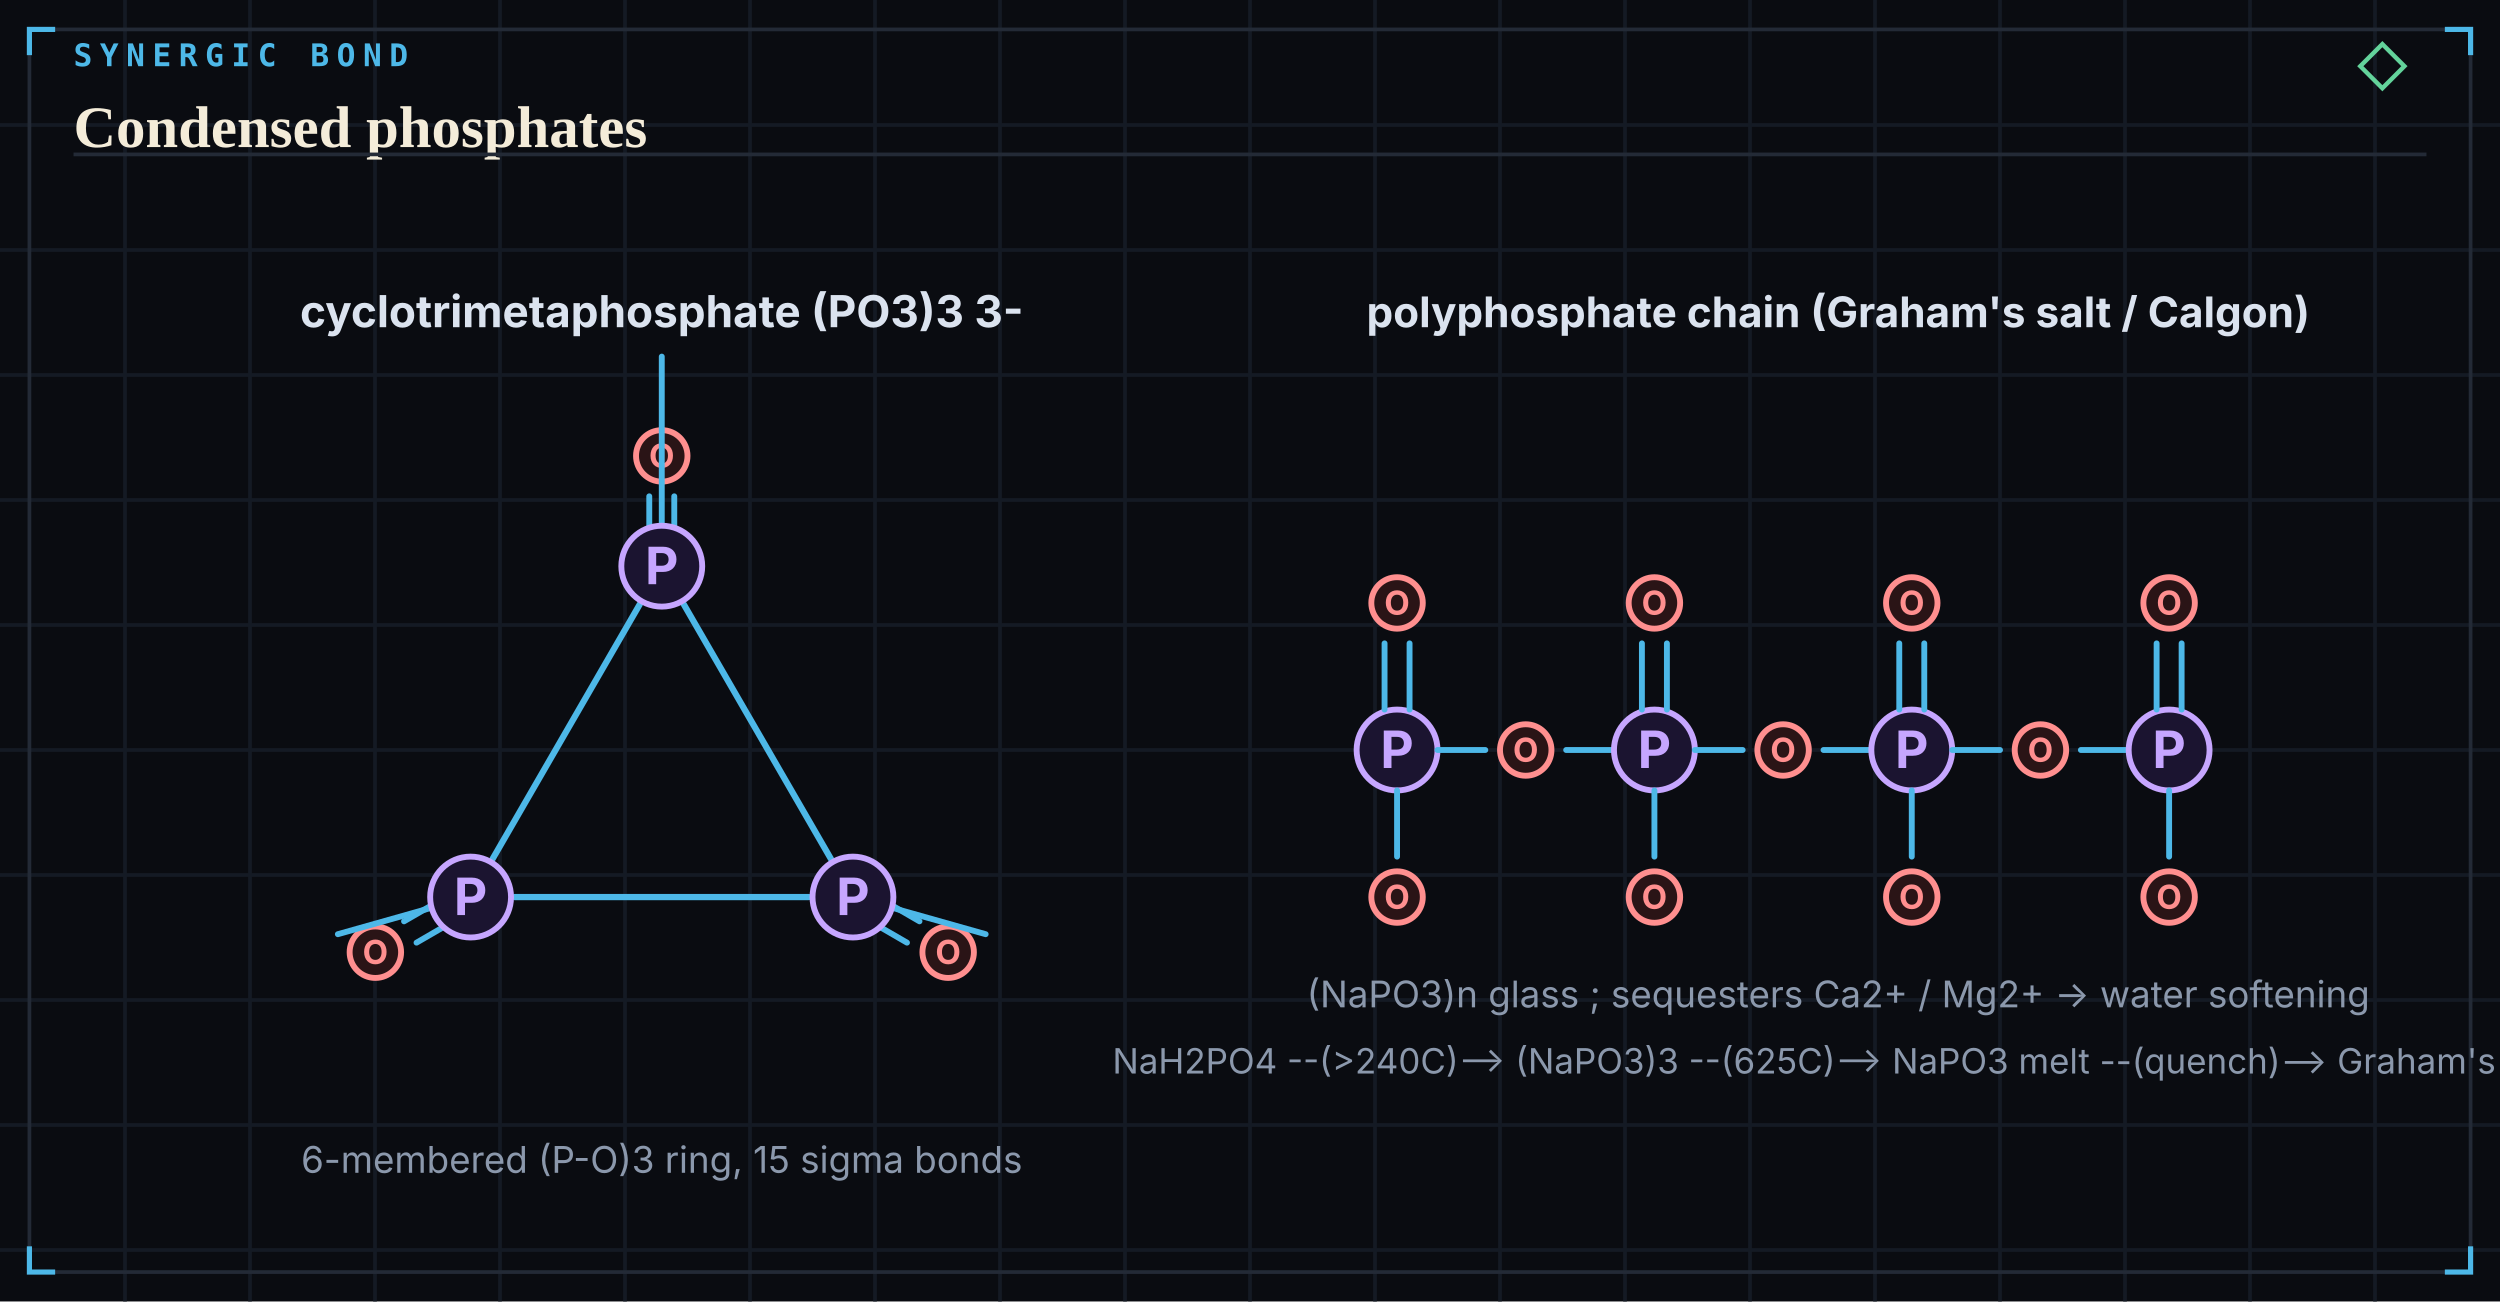
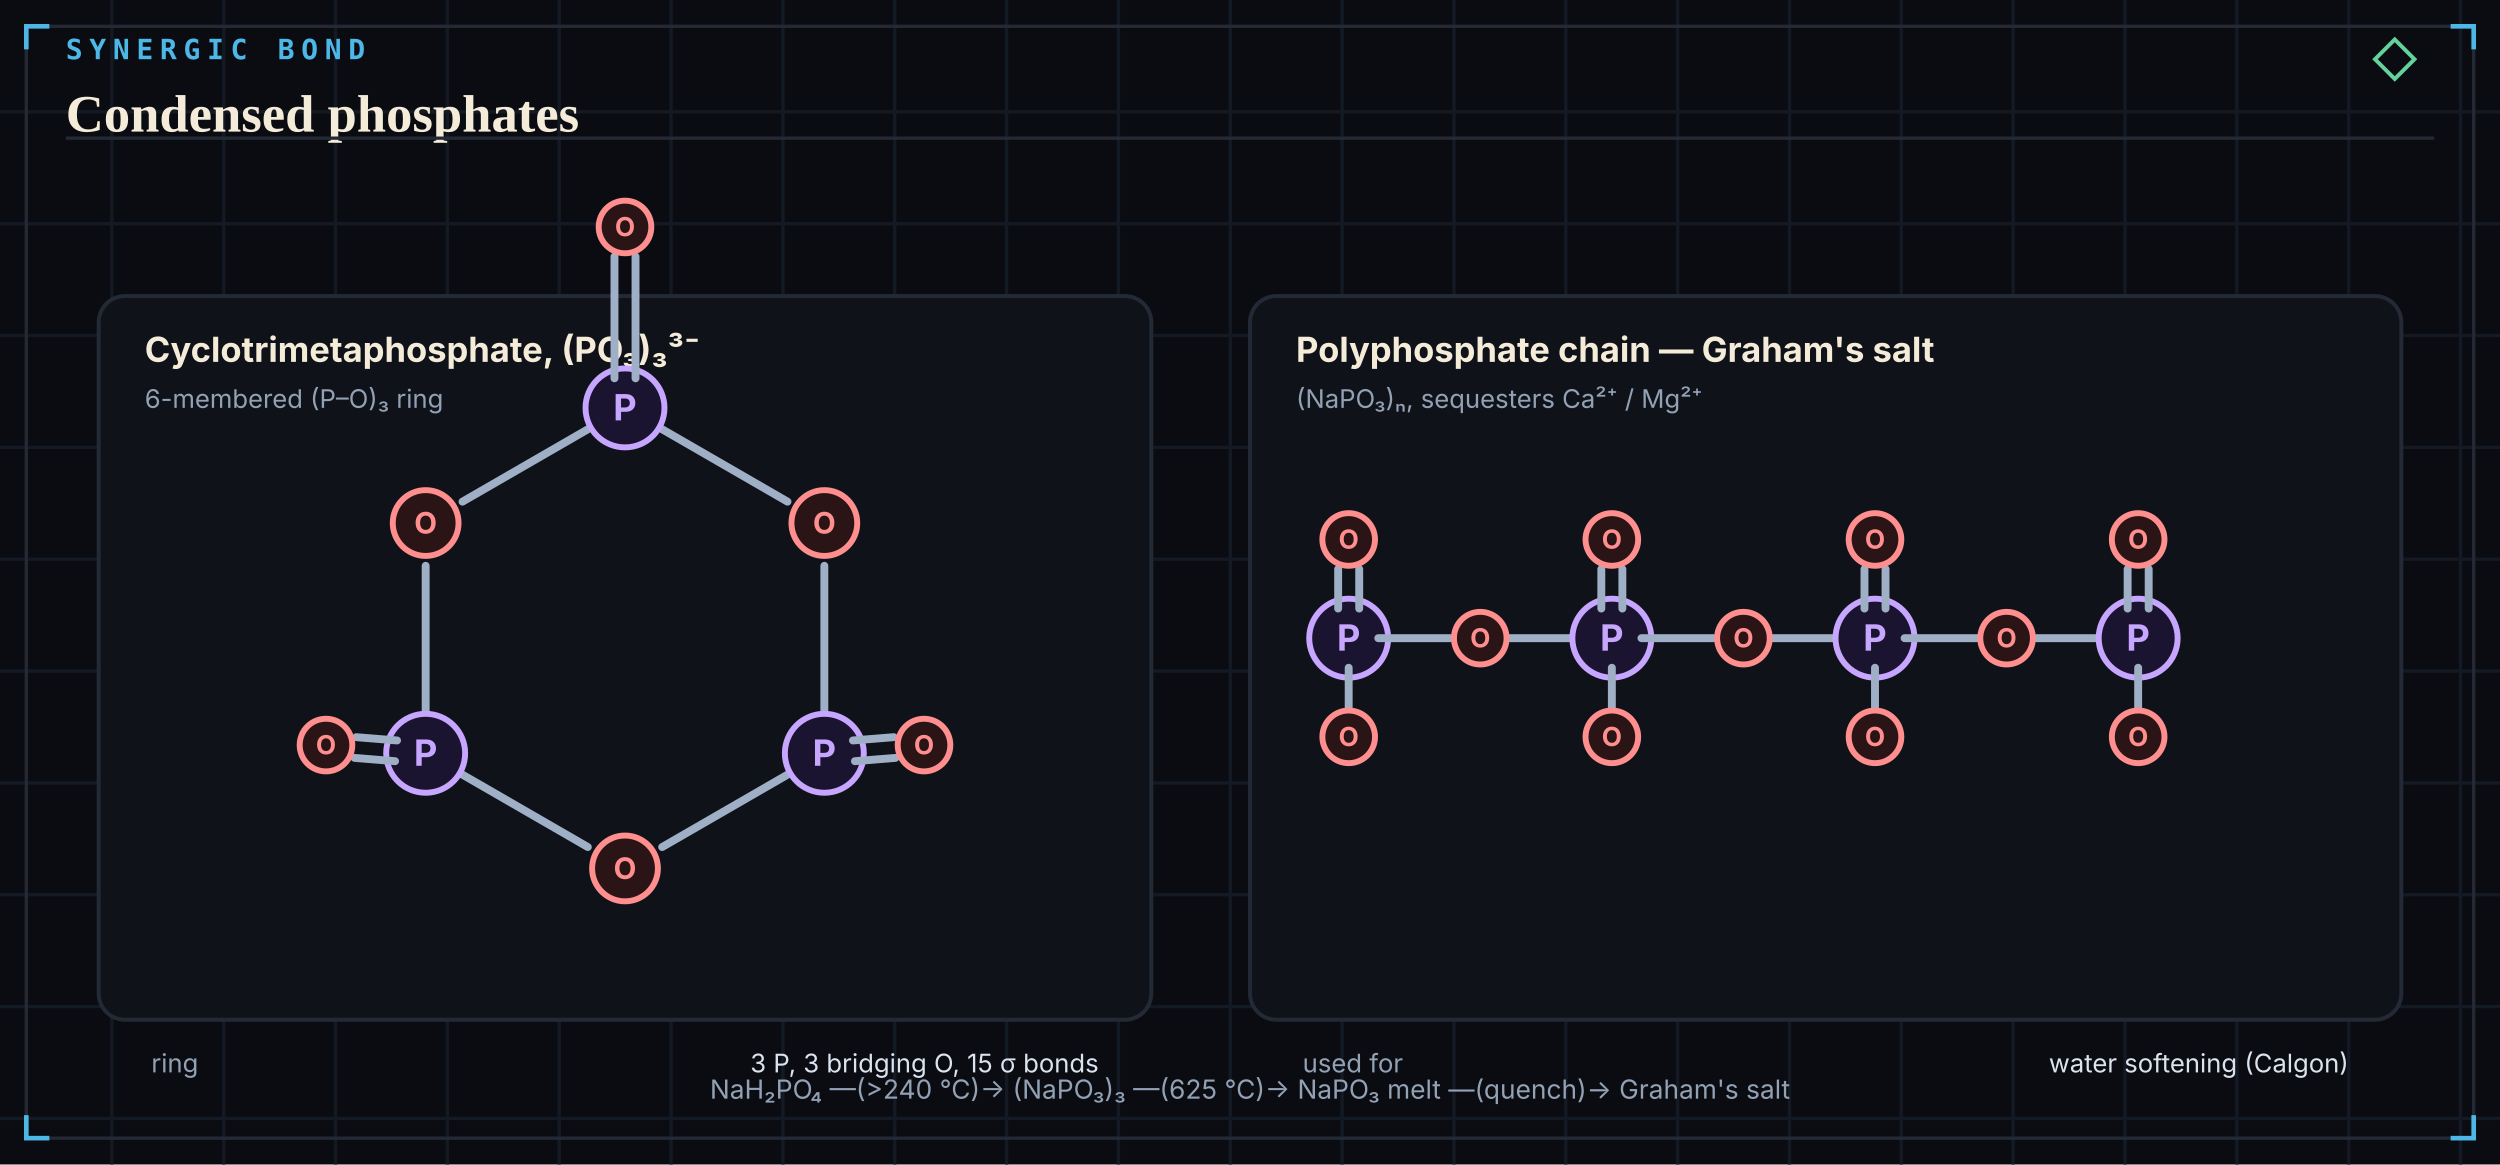
- <svg xmlns="http://www.w3.org/2000/svg" width="680" height="354" viewBox="0 0 680 354" font-family="'Inter','Helvetica Neue',Arial,'DejaVu Sans',sans-serif">
-   <rect width="680" height="354" fill="#0a0c11" />
+ <svg xmlns="http://www.w3.org/2000/svg" width="760" height="354" viewBox="0 0 760 354" font-family="'Inter','Helvetica Neue',Arial,'DejaVu Sans',sans-serif">
+   <rect width="760" height="354" fill="#0a0c11" />
  <g stroke="#141a24" stroke-width="1">
    <line x1="34" y1="0" x2="34" y2="354" />
    <line x1="68" y1="0" x2="68" y2="354" />
    <line x1="102" y1="0" x2="102" y2="354" />
    <line x1="136" y1="0" x2="136" y2="354" />
    <line x1="170" y1="0" x2="170" y2="354" />
    <line x1="204" y1="0" x2="204" y2="354" />
    <line x1="238" y1="0" x2="238" y2="354" />
    <line x1="272" y1="0" x2="272" y2="354" />
    <line x1="306" y1="0" x2="306" y2="354" />
    <line x1="340" y1="0" x2="340" y2="354" />
    <line x1="374" y1="0" x2="374" y2="354" />
    <line x1="408" y1="0" x2="408" y2="354" />
    <line x1="442" y1="0" x2="442" y2="354" />
    <line x1="476" y1="0" x2="476" y2="354" />
    <line x1="510" y1="0" x2="510" y2="354" />
    <line x1="544" y1="0" x2="544" y2="354" />
    <line x1="578" y1="0" x2="578" y2="354" />
    <line x1="612" y1="0" x2="612" y2="354" />
    <line x1="646" y1="0" x2="646" y2="354" />
-     <line x1="0" y1="34" x2="680" y2="34" />
-     <line x1="0" y1="68" x2="680" y2="68" />
-     <line x1="0" y1="102" x2="680" y2="102" />
-     <line x1="0" y1="136" x2="680" y2="136" />
-     <line x1="0" y1="170" x2="680" y2="170" />
-     <line x1="0" y1="204" x2="680" y2="204" />
-     <line x1="0" y1="238" x2="680" y2="238" />
-     <line x1="0" y1="272" x2="680" y2="272" />
-     <line x1="0" y1="306" x2="680" y2="306" />
-     <line x1="0" y1="340" x2="680" y2="340" />
+     <line x1="680" y1="0" x2="680" y2="354" />
+     <line x1="714" y1="0" x2="714" y2="354" />
+     <line x1="748" y1="0" x2="748" y2="354" />
+     <line x1="0" y1="34" x2="760" y2="34" />
+     <line x1="0" y1="68" x2="760" y2="68" />
+     <line x1="0" y1="102" x2="760" y2="102" />
+     <line x1="0" y1="136" x2="760" y2="136" />
+     <line x1="0" y1="170" x2="760" y2="170" />
+     <line x1="0" y1="204" x2="760" y2="204" />
+     <line x1="0" y1="238" x2="760" y2="238" />
+     <line x1="0" y1="272" x2="760" y2="272" />
+     <line x1="0" y1="306" x2="760" y2="306" />
+     <line x1="0" y1="340" x2="760" y2="340" />
  </g>
-   <rect x="8" y="8" width="664" height="338" fill="none" stroke="#232a36" stroke-width="1" />
+   <rect x="8" y="8" width="744" height="338" fill="none" stroke="#232a36" stroke-width="1" />
  <path d="M 8 15 L 8 8 L 15 8" stroke="#4db8e8" stroke-width="1.4" fill="none" />
-   <path d="M 672 15 L 672 8 L 665 8" stroke="#4db8e8" stroke-width="1.4" fill="none" />
+   <path d="M 752 15 L 752 8 L 745 8" stroke="#4db8e8" stroke-width="1.4" fill="none" />
  <path d="M 8 339 L 8 346 L 15 346" stroke="#4db8e8" stroke-width="1.4" fill="none" />
-   <path d="M 672 339 L 672 346 L 665 346" stroke="#4db8e8" stroke-width="1.4" fill="none" />
+   <path d="M 752 339 L 752 346 L 745 346" stroke="#4db8e8" stroke-width="1.4" fill="none" />
  <text x="20" y="18" font-size="8.5" font-weight="bold" fill="#4db8e8" text-anchor="start" font-family="'SF Mono','DejaVu Sans Mono',ui-monospace,Menlo,monospace" letter-spacing="0.24em">SYNERGIC BOND</text>
-   <path d="M 648 12 l 6 6 l -6 6 l -6 -6 z" fill="none" stroke="#63d39b" stroke-width="1.2" />
+   <path d="M 728 12 l 6 6 l -6 6 l -6 -6 z" fill="none" stroke="#63d39b" stroke-width="1.2" />
  <text x="20" y="40" font-size="16" font-weight="bold" fill="#f4ecd9" text-anchor="start" font-family="'Georgia','Times New Roman',serif">Condensed phosphates</text>
-   <line x1="20" y1="42" x2="660" y2="42" stroke="#232a36" stroke-width="1" />
+   <line x1="20" y1="42" x2="740" y2="42" stroke="#232a36" stroke-width="1" />
  <g transform="translate(0,34)">
-     <text x="180.0" y="55.0" font-size="12" font-weight="bold" fill="#dbe3ef" text-anchor="middle">cyclotrimetaphosphate  (PO3)3 3-</text>
-     <line x1="186.0" y1="130.4" x2="226.0" y2="199.6" stroke="#4db8e8" stroke-width="1.7" stroke-linecap="round" />
-     <line x1="232.0" y1="210.0" x2="232.0" y2="210.0" stroke="#4db8e8" stroke-width="1.7" stroke-linecap="round" />
-     <circle cx="232.0" cy="210.0" r="8" fill="#2a1416" stroke="#ff8f8f" stroke-width="1.6" />
-     <text x="232.0" y="213.2" font-size="9" font-weight="bold" fill="#ff8f8f" text-anchor="middle">O</text>
-     <line x1="220.0" y1="210.0" x2="140.0" y2="210.0" stroke="#4db8e8" stroke-width="1.7" stroke-linecap="round" />
-     <line x1="128.0" y1="210.0" x2="128.0" y2="210.0" stroke="#4db8e8" stroke-width="1.7" stroke-linecap="round" />
-     <circle cx="128.0" cy="210.0" r="8" fill="#2a1416" stroke="#ff8f8f" stroke-width="1.6" />
-     <text x="128.0" y="213.2" font-size="9" font-weight="bold" fill="#ff8f8f" text-anchor="middle">O</text>
-     <line x1="134.0" y1="199.6" x2="174.0" y2="130.4" stroke="#4db8e8" stroke-width="1.7" stroke-linecap="round" />
-     <line x1="180.0" y1="120.0" x2="180.0" y2="120.0" stroke="#4db8e8" stroke-width="1.7" stroke-linecap="round" />
-     <circle cx="180.0" cy="120.0" r="8" fill="#2a1416" stroke="#ff8f8f" stroke-width="1.6" />
-     <text x="180.0" y="123.2" font-size="9" font-weight="bold" fill="#ff8f8f" text-anchor="middle">O</text>
-     <line x1="176.6" y1="109.0" x2="176.6" y2="101.0" stroke="#4db8e8" stroke-width="1.6" stroke-linecap="round" />
-     <line x1="183.4" y1="109.0" x2="183.4" y2="101.0" stroke="#4db8e8" stroke-width="1.6" stroke-linecap="round" />
-     <circle cx="180.0" cy="90.0" r="7" fill="#2a1416" stroke="#ff8f8f" stroke-width="1.6" />
-     <text x="180.0" y="93.2" font-size="9" font-weight="bold" fill="#ff8f8f" text-anchor="middle">O</text>
-     <line x1="180.0" y1="109.0" x2="180.0" y2="63.0" stroke="#4db8e8" stroke-width="1.6" stroke-linecap="round" />
-     <line x1="243.2" y1="212.6" x2="250.1" y2="216.6" stroke="#4db8e8" stroke-width="1.6" stroke-linecap="round" />
-     <line x1="239.8" y1="218.4" x2="246.7" y2="222.4" stroke="#4db8e8" stroke-width="1.6" stroke-linecap="round" />
-     <circle cx="257.9" cy="225.0" r="7" fill="#2a1416" stroke="#ff8f8f" stroke-width="1.6" />
-     <text x="257.9" y="228.2" font-size="9" font-weight="bold" fill="#ff8f8f" text-anchor="middle">O</text>
-     <line x1="242.6" y1="212.9" x2="268.1" y2="220.1" stroke="#4db8e8" stroke-width="1.6" stroke-linecap="round" />
-     <line x1="120.2" y1="218.4" x2="113.3" y2="222.4" stroke="#4db8e8" stroke-width="1.6" stroke-linecap="round" />
-     <line x1="116.8" y1="212.6" x2="109.9" y2="216.6" stroke="#4db8e8" stroke-width="1.6" stroke-linecap="round" />
-     <circle cx="102.1" cy="225.0" r="7" fill="#2a1416" stroke="#ff8f8f" stroke-width="1.6" />
-     <text x="102.1" y="228.2" font-size="9" font-weight="bold" fill="#ff8f8f" text-anchor="middle">O</text>
-     <line x1="117.4" y1="212.9" x2="91.9" y2="220.1" stroke="#4db8e8" stroke-width="1.6" stroke-linecap="round" />
-     <circle cx="180.0" cy="120.0" r="11" fill="#1b1430" stroke="#c6a6ff" stroke-width="1.6" />
-     <text x="180.0" y="124.9" font-size="14" font-weight="bold" fill="#c6a6ff" text-anchor="middle">P</text>
-     <circle cx="232.0" cy="210.0" r="11" fill="#1b1430" stroke="#c6a6ff" stroke-width="1.6" />
-     <text x="232.0" y="214.9" font-size="14" font-weight="bold" fill="#c6a6ff" text-anchor="middle">P</text>
-     <circle cx="128.0" cy="210.0" r="11" fill="#1b1430" stroke="#c6a6ff" stroke-width="1.6" />
-     <text x="128.0" y="214.9" font-size="14" font-weight="bold" fill="#c6a6ff" text-anchor="middle">P</text>
-     <text x="180.0" y="285.0" font-size="10" font-weight="normal" fill="#8b98ac" text-anchor="middle">6-membered (P-O)3 ring, 15 sigma bonds</text>
-     <text x="500.0" y="55.0" font-size="11.5" font-weight="bold" fill="#dbe3ef" text-anchor="middle">polyphosphate chain  (Graham's salt / Calgon)</text>
-     <circle cx="380.0" cy="170.0" r="11" fill="#1b1430" stroke="#c6a6ff" stroke-width="1.6" />
-     <text x="380.0" y="174.9" font-size="14" font-weight="bold" fill="#c6a6ff" text-anchor="middle">P</text>
-     <line x1="376.6" y1="159.0" x2="376.6" y2="141.0" stroke="#4db8e8" stroke-width="1.6" stroke-linecap="round" />
-     <line x1="383.4" y1="159.0" x2="383.4" y2="141.0" stroke="#4db8e8" stroke-width="1.6" stroke-linecap="round" />
-     <circle cx="380.0" cy="130.0" r="7" fill="#2a1416" stroke="#ff8f8f" stroke-width="1.6" />
-     <text x="380.0" y="133.2" font-size="9" font-weight="bold" fill="#ff8f8f" text-anchor="middle">O</text>
-     <line x1="380.0" y1="181.0" x2="380.0" y2="199.0" stroke="#4db8e8" stroke-width="1.6" stroke-linecap="round" />
-     <circle cx="380.0" cy="210.0" r="7" fill="#2a1416" stroke="#ff8f8f" stroke-width="1.6" />
-     <text x="380.0" y="213.2" font-size="9" font-weight="bold" fill="#ff8f8f" text-anchor="middle">O</text>
-     <line x1="391.0" y1="170.0" x2="404.0" y2="170.0" stroke="#4db8e8" stroke-width="1.6" stroke-linecap="round" />
-     <circle cx="415.0" cy="170.0" r="7" fill="#2a1416" stroke="#ff8f8f" stroke-width="1.6" />
-     <text x="415.0" y="173.2" font-size="9" font-weight="bold" fill="#ff8f8f" text-anchor="middle">O</text>
-     <line x1="426.0" y1="170.0" x2="439.0" y2="170.0" stroke="#4db8e8" stroke-width="1.6" stroke-linecap="round" />
-     <circle cx="450.0" cy="170.0" r="11" fill="#1b1430" stroke="#c6a6ff" stroke-width="1.6" />
-     <text x="450.0" y="174.9" font-size="14" font-weight="bold" fill="#c6a6ff" text-anchor="middle">P</text>
-     <line x1="446.6" y1="159.0" x2="446.6" y2="141.0" stroke="#4db8e8" stroke-width="1.6" stroke-linecap="round" />
-     <line x1="453.4" y1="159.0" x2="453.4" y2="141.0" stroke="#4db8e8" stroke-width="1.6" stroke-linecap="round" />
-     <circle cx="450.0" cy="130.0" r="7" fill="#2a1416" stroke="#ff8f8f" stroke-width="1.6" />
-     <text x="450.0" y="133.2" font-size="9" font-weight="bold" fill="#ff8f8f" text-anchor="middle">O</text>
-     <line x1="450.0" y1="181.0" x2="450.0" y2="199.0" stroke="#4db8e8" stroke-width="1.6" stroke-linecap="round" />
-     <circle cx="450.0" cy="210.0" r="7" fill="#2a1416" stroke="#ff8f8f" stroke-width="1.6" />
-     <text x="450.0" y="213.2" font-size="9" font-weight="bold" fill="#ff8f8f" text-anchor="middle">O</text>
-     <line x1="461.0" y1="170.0" x2="474.0" y2="170.0" stroke="#4db8e8" stroke-width="1.6" stroke-linecap="round" />
-     <circle cx="485.0" cy="170.0" r="7" fill="#2a1416" stroke="#ff8f8f" stroke-width="1.6" />
-     <text x="485.0" y="173.2" font-size="9" font-weight="bold" fill="#ff8f8f" text-anchor="middle">O</text>
-     <line x1="496.0" y1="170.0" x2="509.0" y2="170.0" stroke="#4db8e8" stroke-width="1.6" stroke-linecap="round" />
-     <circle cx="520.0" cy="170.0" r="11" fill="#1b1430" stroke="#c6a6ff" stroke-width="1.6" />
-     <text x="520.0" y="174.9" font-size="14" font-weight="bold" fill="#c6a6ff" text-anchor="middle">P</text>
-     <line x1="516.6" y1="159.0" x2="516.6" y2="141.0" stroke="#4db8e8" stroke-width="1.6" stroke-linecap="round" />
-     <line x1="523.4" y1="159.0" x2="523.4" y2="141.0" stroke="#4db8e8" stroke-width="1.6" stroke-linecap="round" />
-     <circle cx="520.0" cy="130.0" r="7" fill="#2a1416" stroke="#ff8f8f" stroke-width="1.6" />
-     <text x="520.0" y="133.2" font-size="9" font-weight="bold" fill="#ff8f8f" text-anchor="middle">O</text>
-     <line x1="520.0" y1="181.0" x2="520.0" y2="199.0" stroke="#4db8e8" stroke-width="1.6" stroke-linecap="round" />
-     <circle cx="520.0" cy="210.0" r="7" fill="#2a1416" stroke="#ff8f8f" stroke-width="1.6" />
-     <text x="520.0" y="213.2" font-size="9" font-weight="bold" fill="#ff8f8f" text-anchor="middle">O</text>
-     <line x1="531.0" y1="170.0" x2="544.0" y2="170.0" stroke="#4db8e8" stroke-width="1.6" stroke-linecap="round" />
-     <circle cx="555.0" cy="170.0" r="7" fill="#2a1416" stroke="#ff8f8f" stroke-width="1.6" />
-     <text x="555.0" y="173.2" font-size="9" font-weight="bold" fill="#ff8f8f" text-anchor="middle">O</text>
-     <line x1="566.0" y1="170.0" x2="579.0" y2="170.0" stroke="#4db8e8" stroke-width="1.6" stroke-linecap="round" />
-     <circle cx="590.0" cy="170.0" r="11" fill="#1b1430" stroke="#c6a6ff" stroke-width="1.6" />
-     <text x="590.0" y="174.9" font-size="14" font-weight="bold" fill="#c6a6ff" text-anchor="middle">P</text>
-     <line x1="586.6" y1="159.0" x2="586.6" y2="141.0" stroke="#4db8e8" stroke-width="1.6" stroke-linecap="round" />
-     <line x1="593.4" y1="159.0" x2="593.4" y2="141.0" stroke="#4db8e8" stroke-width="1.6" stroke-linecap="round" />
-     <circle cx="590.0" cy="130.0" r="7" fill="#2a1416" stroke="#ff8f8f" stroke-width="1.6" />
-     <text x="590.0" y="133.2" font-size="9" font-weight="bold" fill="#ff8f8f" text-anchor="middle">O</text>
-     <line x1="590.0" y1="181.0" x2="590.0" y2="199.0" stroke="#4db8e8" stroke-width="1.6" stroke-linecap="round" />
-     <circle cx="590.0" cy="210.0" r="7" fill="#2a1416" stroke="#ff8f8f" stroke-width="1.6" />
-     <text x="590.0" y="213.2" font-size="9" font-weight="bold" fill="#ff8f8f" text-anchor="middle">O</text>
-     <text x="500.0" y="240.0" font-size="10" font-weight="normal" fill="#8b98ac" text-anchor="middle">(NaPO3)n glass ;  sequesters Ca2+ / Mg2+  -&gt;  water softening</text>
-     <text x="500.0" y="258.0" font-size="9.5" font-weight="normal" fill="#8b98ac" text-anchor="middle">NaH2PO4 --(&gt;240C)--&gt; (NaPO3)3 --(625C)--&gt; NaPO3 melt --(quench)--&gt; Graham's salt</text>
+     <rect x="30" y="56" width="320" height="220" rx="8" fill="#0f1219" stroke="#232a36" stroke-width="1.2" />
+     <text x="44" y="76" font-size="10.5" font-weight="bold" fill="#f4ecd9">Cyclotrimetaphosphate, (PO₃)₃³⁻</text>
+     <text x="44" y="90" font-size="7.8" fill="#93a1b5">6-membered (P–O)₃ ring</text>
+     <line x1="201.3" y1="96.5" x2="239.4" y2="118.5" stroke="#9fb0c6" stroke-width="2.4" stroke-linecap="round" />
+     <line x1="250.6" y1="138.0" x2="250.6" y2="182.0" stroke="#9fb0c6" stroke-width="2.4" stroke-linecap="round" />
+     <line x1="239.4" y1="201.5" x2="201.3" y2="223.5" stroke="#9fb0c6" stroke-width="2.4" stroke-linecap="round" />
+     <line x1="178.7" y1="223.5" x2="140.6" y2="201.5" stroke="#9fb0c6" stroke-width="2.4" stroke-linecap="round" />
+     <line x1="129.4" y1="182.0" x2="129.4" y2="138.0" stroke="#9fb0c6" stroke-width="2.4" stroke-linecap="round" />
+     <line x1="140.6" y1="118.5" x2="178.7" y2="96.5" stroke="#9fb0c6" stroke-width="2.4" stroke-linecap="round" />
+     <circle cx="190.0" cy="90.0" r="12" fill="#1b1430" stroke="#c6a6ff" stroke-width="1.8" />
+     <text x="190.0" y="93.8" font-size="11" font-weight="bold" fill="#c6a6ff" text-anchor="middle">P</text>
+     <line x1="186.8" y1="81.0" x2="186.8" y2="44.0" stroke="#9fb0c6" stroke-width="2.4" stroke-linecap="round" />
+     <line x1="193.2" y1="81.0" x2="193.2" y2="44.0" stroke="#9fb0c6" stroke-width="2.4" stroke-linecap="round" />
+     <circle cx="190.0" cy="35.0" r="8" fill="#2a1416" stroke="#ff8f8f" stroke-width="1.8" />
+     <text x="190.0" y="37.8" font-size="8" font-weight="bold" fill="#ff8f8f" text-anchor="middle">O</text>
+     <circle cx="250.6" cy="125.0" r="10" fill="#2a1416" stroke="#ff8f8f" stroke-width="1.8" />
+     <text x="250.6" y="128.2" font-size="9" font-weight="bold" fill="#ff8f8f" text-anchor="middle">O</text>
+     <circle cx="250.6" cy="195.0" r="12" fill="#1b1430" stroke="#c6a6ff" stroke-width="1.8" />
+     <text x="250.6" y="198.8" font-size="11" font-weight="bold" fill="#c6a6ff" text-anchor="middle">P</text>
+     <line x1="259.3" y1="191.1" x2="271.7" y2="190.1" stroke="#9fb0c6" stroke-width="2.4" stroke-linecap="round" />
+     <line x1="259.9" y1="197.4" x2="272.2" y2="196.4" stroke="#9fb0c6" stroke-width="2.4" stroke-linecap="round" />
+     <circle cx="280.9" cy="192.5" r="8" fill="#2a1416" stroke="#ff8f8f" stroke-width="1.8" />
+     <text x="280.9" y="195.3" font-size="8" font-weight="bold" fill="#ff8f8f" text-anchor="middle">O</text>
+     <circle cx="190.0" cy="230.0" r="10" fill="#2a1416" stroke="#ff8f8f" stroke-width="1.8" />
+     <text x="190.0" y="233.2" font-size="9" font-weight="bold" fill="#ff8f8f" text-anchor="middle">O</text>
+     <circle cx="129.4" cy="195.0" r="12" fill="#1b1430" stroke="#c6a6ff" stroke-width="1.8" />
+     <text x="129.4" y="198.8" font-size="11" font-weight="bold" fill="#c6a6ff" text-anchor="middle">P</text>
+     <line x1="120.1" y1="197.4" x2="107.8" y2="196.4" stroke="#9fb0c6" stroke-width="2.4" stroke-linecap="round" />
+     <line x1="120.7" y1="191.1" x2="108.3" y2="190.1" stroke="#9fb0c6" stroke-width="2.4" stroke-linecap="round" />
+     <circle cx="99.1" cy="192.5" r="8" fill="#2a1416" stroke="#ff8f8f" stroke-width="1.8" />
+     <text x="99.1" y="195.3" font-size="8" font-weight="bold" fill="#ff8f8f" text-anchor="middle">O</text>
+     <circle cx="129.4" cy="125.0" r="10" fill="#2a1416" stroke="#ff8f8f" stroke-width="1.8" />
+     <text x="129.4" y="128.2" font-size="9" font-weight="bold" fill="#ff8f8f" text-anchor="middle">O</text>
+     <text x="46" y="292" font-size="7.8" fill="#93a1b5">ring</text>
+     <text x="334" y="292" font-size="7.8" fill="#dbe3ef" text-anchor="end">3 P, 3 bridging O, 15 σ bonds</text>
+     <rect x="380" y="56" width="350" height="220" rx="8" fill="#0f1219" stroke="#232a36" stroke-width="1.2" />
+     <text x="394" y="76" font-size="10.5" font-weight="bold" fill="#f4ecd9">Polyphosphate chain — Graham's salt</text>
+     <text x="394" y="90" font-size="7.8" fill="#93a1b5">(NaPO₃)ₙ, sequesters Ca²⁺ / Mg²⁺</text>
+     <circle cx="410.0" cy="160.0" r="12" fill="#1b1430" stroke="#c6a6ff" stroke-width="1.8" />
+     <text x="410.0" y="163.8" font-size="11" font-weight="bold" fill="#c6a6ff" text-anchor="middle">P</text>
+     <line x1="406.8" y1="151.0" x2="406.8" y2="139.0" stroke="#9fb0c6" stroke-width="2.4" stroke-linecap="round" />
+     <line x1="413.2" y1="151.0" x2="413.2" y2="139.0" stroke="#9fb0c6" stroke-width="2.4" stroke-linecap="round" />
+     <circle cx="410.0" cy="130.0" r="8" fill="#2a1416" stroke="#ff8f8f" stroke-width="1.8" />
+     <text x="410.0" y="132.8" font-size="8" font-weight="bold" fill="#ff8f8f" text-anchor="middle">O</text>
+     <line x1="410.0" y1="169.0" x2="410.0" y2="181.0" stroke="#9fb0c6" stroke-width="2.4" stroke-linecap="round" />
+     <circle cx="410.0" cy="190.0" r="8" fill="#2a1416" stroke="#ff8f8f" stroke-width="1.8" />
+     <text x="410.0" y="192.8" font-size="8" font-weight="bold" fill="#ff8f8f" text-anchor="middle">O</text>
+     <line x1="419.0" y1="160.0" x2="441.0" y2="160.0" stroke="#9fb0c6" stroke-width="2.4" stroke-linecap="round" />
+     <line x1="459.0" y1="160.0" x2="481.0" y2="160.0" stroke="#9fb0c6" stroke-width="2.4" stroke-linecap="round" />
+     <circle cx="450.0" cy="160.0" r="8" fill="#2a1416" stroke="#ff8f8f" stroke-width="1.8" />
+     <text x="450.0" y="162.8" font-size="8" font-weight="bold" fill="#ff8f8f" text-anchor="middle">O</text>
+     <circle cx="490.0" cy="160.0" r="12" fill="#1b1430" stroke="#c6a6ff" stroke-width="1.8" />
+     <text x="490.0" y="163.8" font-size="11" font-weight="bold" fill="#c6a6ff" text-anchor="middle">P</text>
+     <line x1="486.8" y1="151.0" x2="486.8" y2="139.0" stroke="#9fb0c6" stroke-width="2.4" stroke-linecap="round" />
+     <line x1="493.2" y1="151.0" x2="493.2" y2="139.0" stroke="#9fb0c6" stroke-width="2.4" stroke-linecap="round" />
+     <circle cx="490.0" cy="130.0" r="8" fill="#2a1416" stroke="#ff8f8f" stroke-width="1.8" />
+     <text x="490.0" y="132.8" font-size="8" font-weight="bold" fill="#ff8f8f" text-anchor="middle">O</text>
+     <line x1="490.0" y1="169.0" x2="490.0" y2="181.0" stroke="#9fb0c6" stroke-width="2.4" stroke-linecap="round" />
+     <circle cx="490.0" cy="190.0" r="8" fill="#2a1416" stroke="#ff8f8f" stroke-width="1.8" />
+     <text x="490.0" y="192.8" font-size="8" font-weight="bold" fill="#ff8f8f" text-anchor="middle">O</text>
+     <line x1="499.0" y1="160.0" x2="521.0" y2="160.0" stroke="#9fb0c6" stroke-width="2.4" stroke-linecap="round" />
+     <line x1="539.0" y1="160.0" x2="561.0" y2="160.0" stroke="#9fb0c6" stroke-width="2.4" stroke-linecap="round" />
+     <circle cx="530.0" cy="160.0" r="8" fill="#2a1416" stroke="#ff8f8f" stroke-width="1.8" />
+     <text x="530.0" y="162.8" font-size="8" font-weight="bold" fill="#ff8f8f" text-anchor="middle">O</text>
+     <circle cx="570.0" cy="160.0" r="12" fill="#1b1430" stroke="#c6a6ff" stroke-width="1.8" />
+     <text x="570.0" y="163.8" font-size="11" font-weight="bold" fill="#c6a6ff" text-anchor="middle">P</text>
+     <line x1="566.8" y1="151.0" x2="566.8" y2="139.0" stroke="#9fb0c6" stroke-width="2.4" stroke-linecap="round" />
+     <line x1="573.2" y1="151.0" x2="573.2" y2="139.0" stroke="#9fb0c6" stroke-width="2.4" stroke-linecap="round" />
+     <circle cx="570.0" cy="130.0" r="8" fill="#2a1416" stroke="#ff8f8f" stroke-width="1.8" />
+     <text x="570.0" y="132.8" font-size="8" font-weight="bold" fill="#ff8f8f" text-anchor="middle">O</text>
+     <line x1="570.0" y1="169.0" x2="570.0" y2="181.0" stroke="#9fb0c6" stroke-width="2.4" stroke-linecap="round" />
+     <circle cx="570.0" cy="190.0" r="8" fill="#2a1416" stroke="#ff8f8f" stroke-width="1.8" />
+     <text x="570.0" y="192.8" font-size="8" font-weight="bold" fill="#ff8f8f" text-anchor="middle">O</text>
+     <line x1="579.0" y1="160.0" x2="601.0" y2="160.0" stroke="#9fb0c6" stroke-width="2.4" stroke-linecap="round" />
+     <line x1="619.0" y1="160.0" x2="641.0" y2="160.0" stroke="#9fb0c6" stroke-width="2.4" stroke-linecap="round" />
+     <circle cx="610.0" cy="160.0" r="8" fill="#2a1416" stroke="#ff8f8f" stroke-width="1.8" />
+     <text x="610.0" y="162.8" font-size="8" font-weight="bold" fill="#ff8f8f" text-anchor="middle">O</text>
+     <circle cx="650.0" cy="160.0" r="12" fill="#1b1430" stroke="#c6a6ff" stroke-width="1.8" />
+     <text x="650.0" y="163.8" font-size="11" font-weight="bold" fill="#c6a6ff" text-anchor="middle">P</text>
+     <line x1="646.8" y1="151.0" x2="646.8" y2="139.0" stroke="#9fb0c6" stroke-width="2.4" stroke-linecap="round" />
+     <line x1="653.2" y1="151.0" x2="653.2" y2="139.0" stroke="#9fb0c6" stroke-width="2.4" stroke-linecap="round" />
+     <circle cx="650.0" cy="130.0" r="8" fill="#2a1416" stroke="#ff8f8f" stroke-width="1.8" />
+     <text x="650.0" y="132.8" font-size="8" font-weight="bold" fill="#ff8f8f" text-anchor="middle">O</text>
+     <line x1="650.0" y1="169.0" x2="650.0" y2="181.0" stroke="#9fb0c6" stroke-width="2.4" stroke-linecap="round" />
+     <circle cx="650.0" cy="190.0" r="8" fill="#2a1416" stroke="#ff8f8f" stroke-width="1.8" />
+     <text x="650.0" y="192.8" font-size="8" font-weight="bold" fill="#ff8f8f" text-anchor="middle">O</text>
+     <text x="396" y="292" font-size="7.8" fill="#93a1b5">used for</text>
+     <text x="714" y="292" font-size="7.8" fill="#dbe3ef" text-anchor="end">water softening (Calgon)</text>
+     <text x="380.0" y="300.0" font-size="8" font-weight="normal" fill="#93a1b5" text-anchor="middle">NaH₂PO₄  —(&gt;240 °C)→  (NaPO₃)₃  —(625 °C)→  NaPO₃ melt  —(quench)→  Graham's salt</text>
  </g>
</svg>
